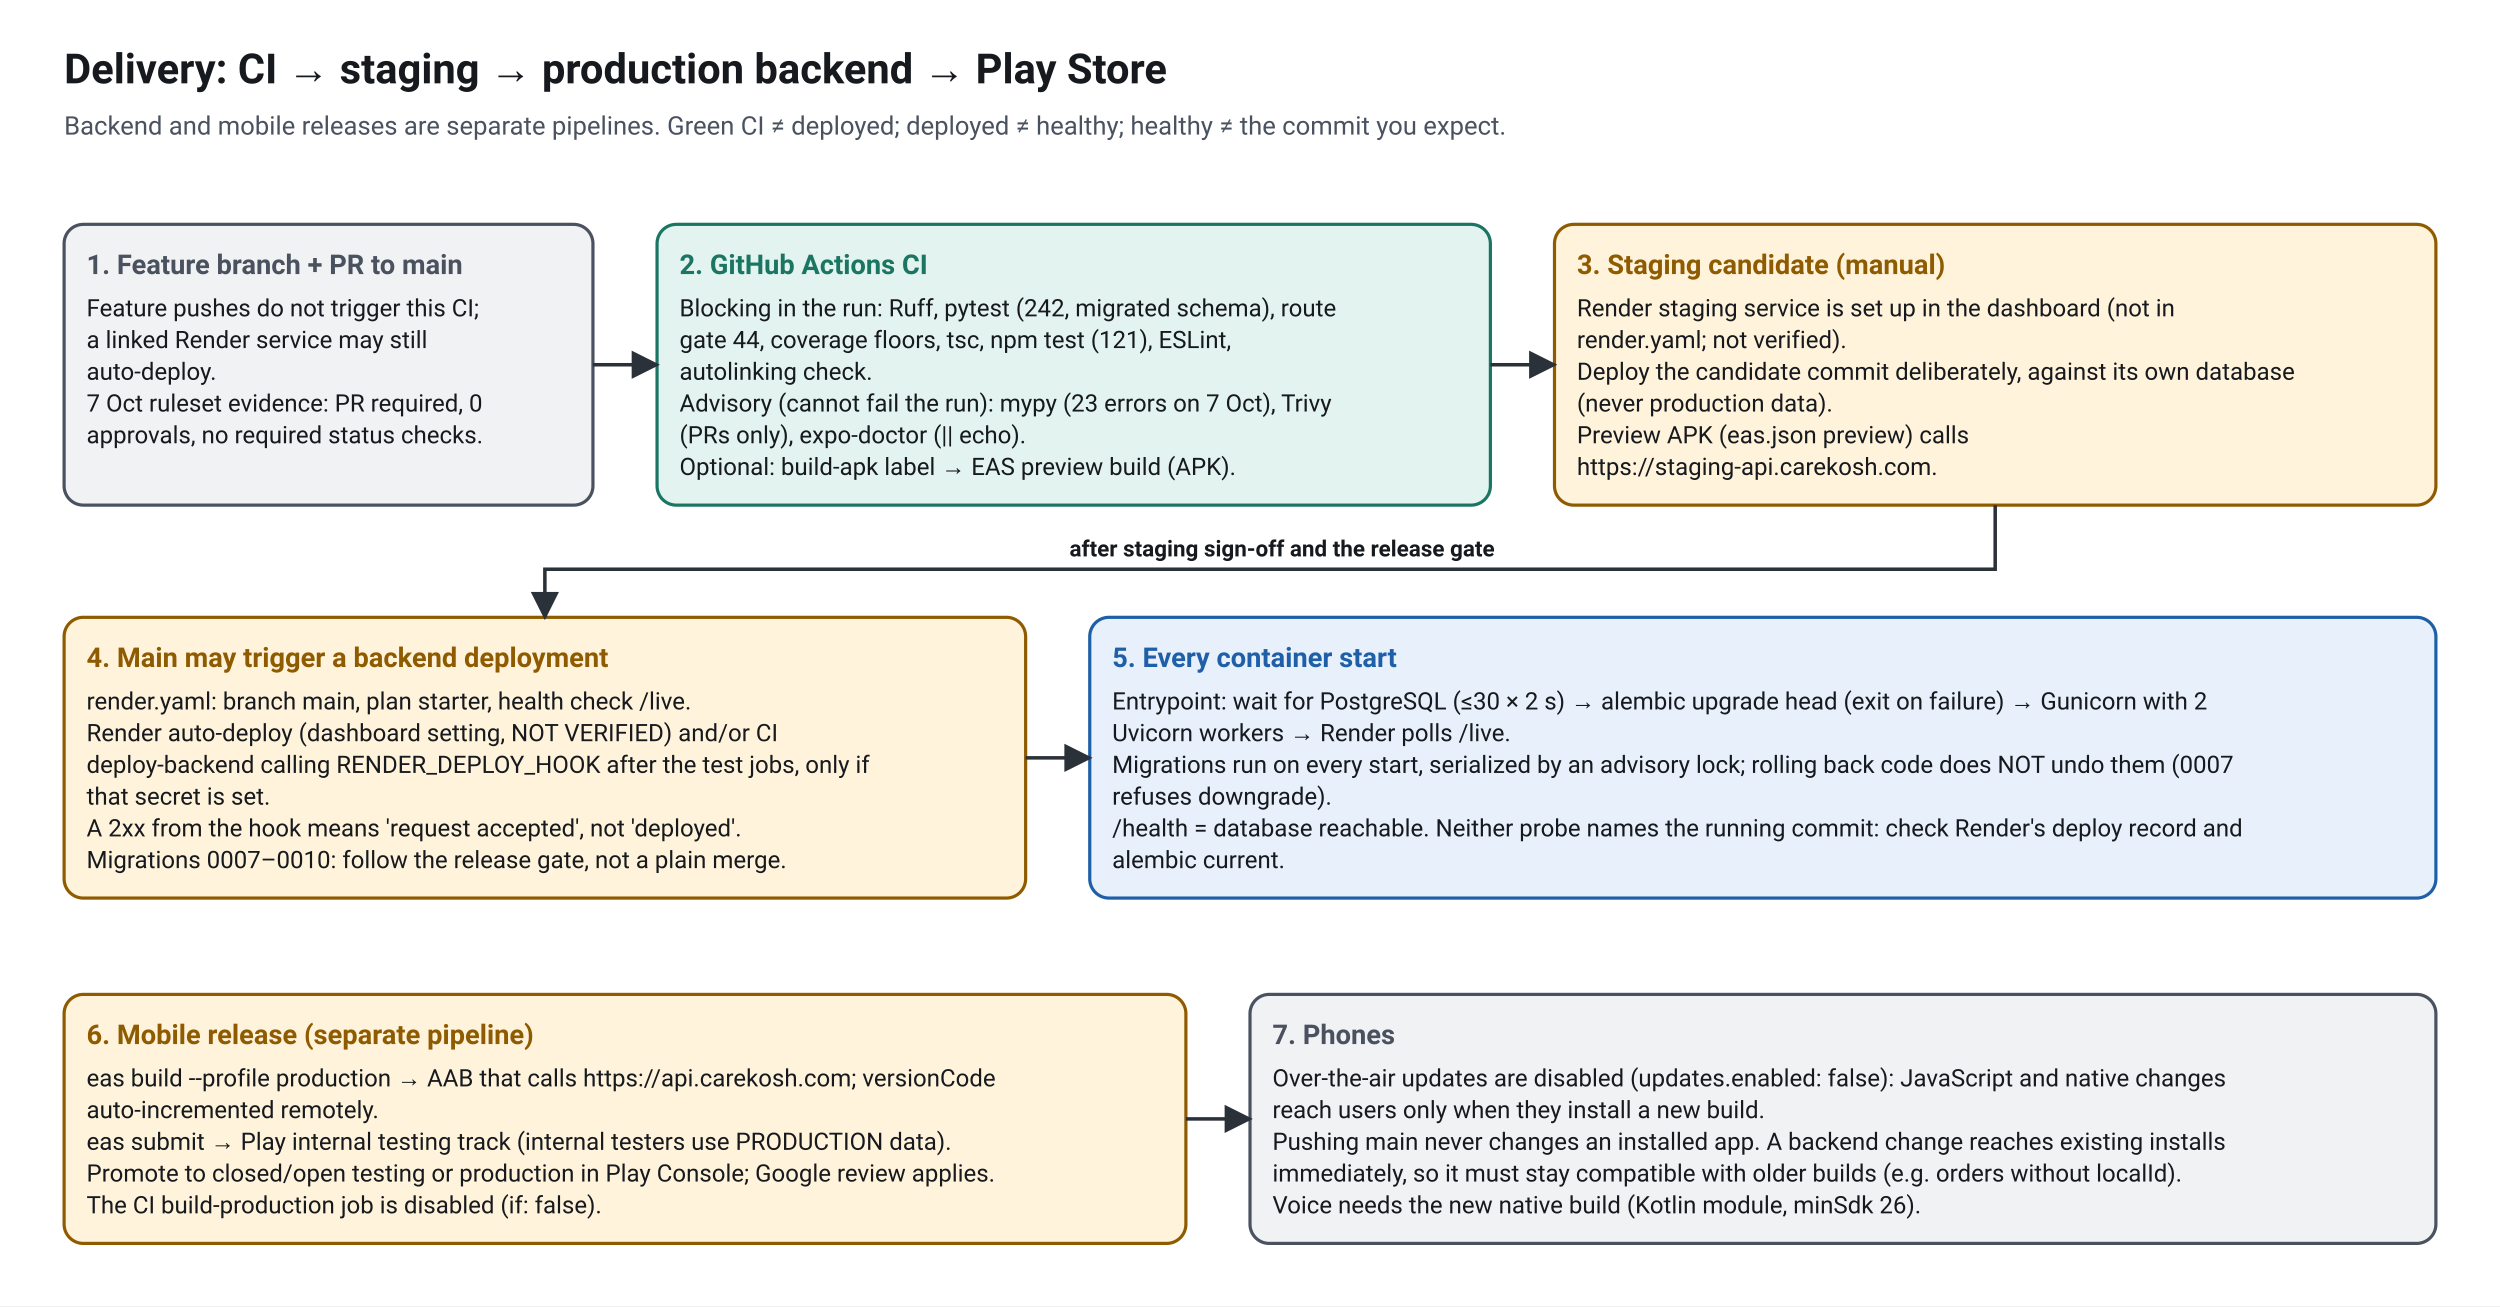
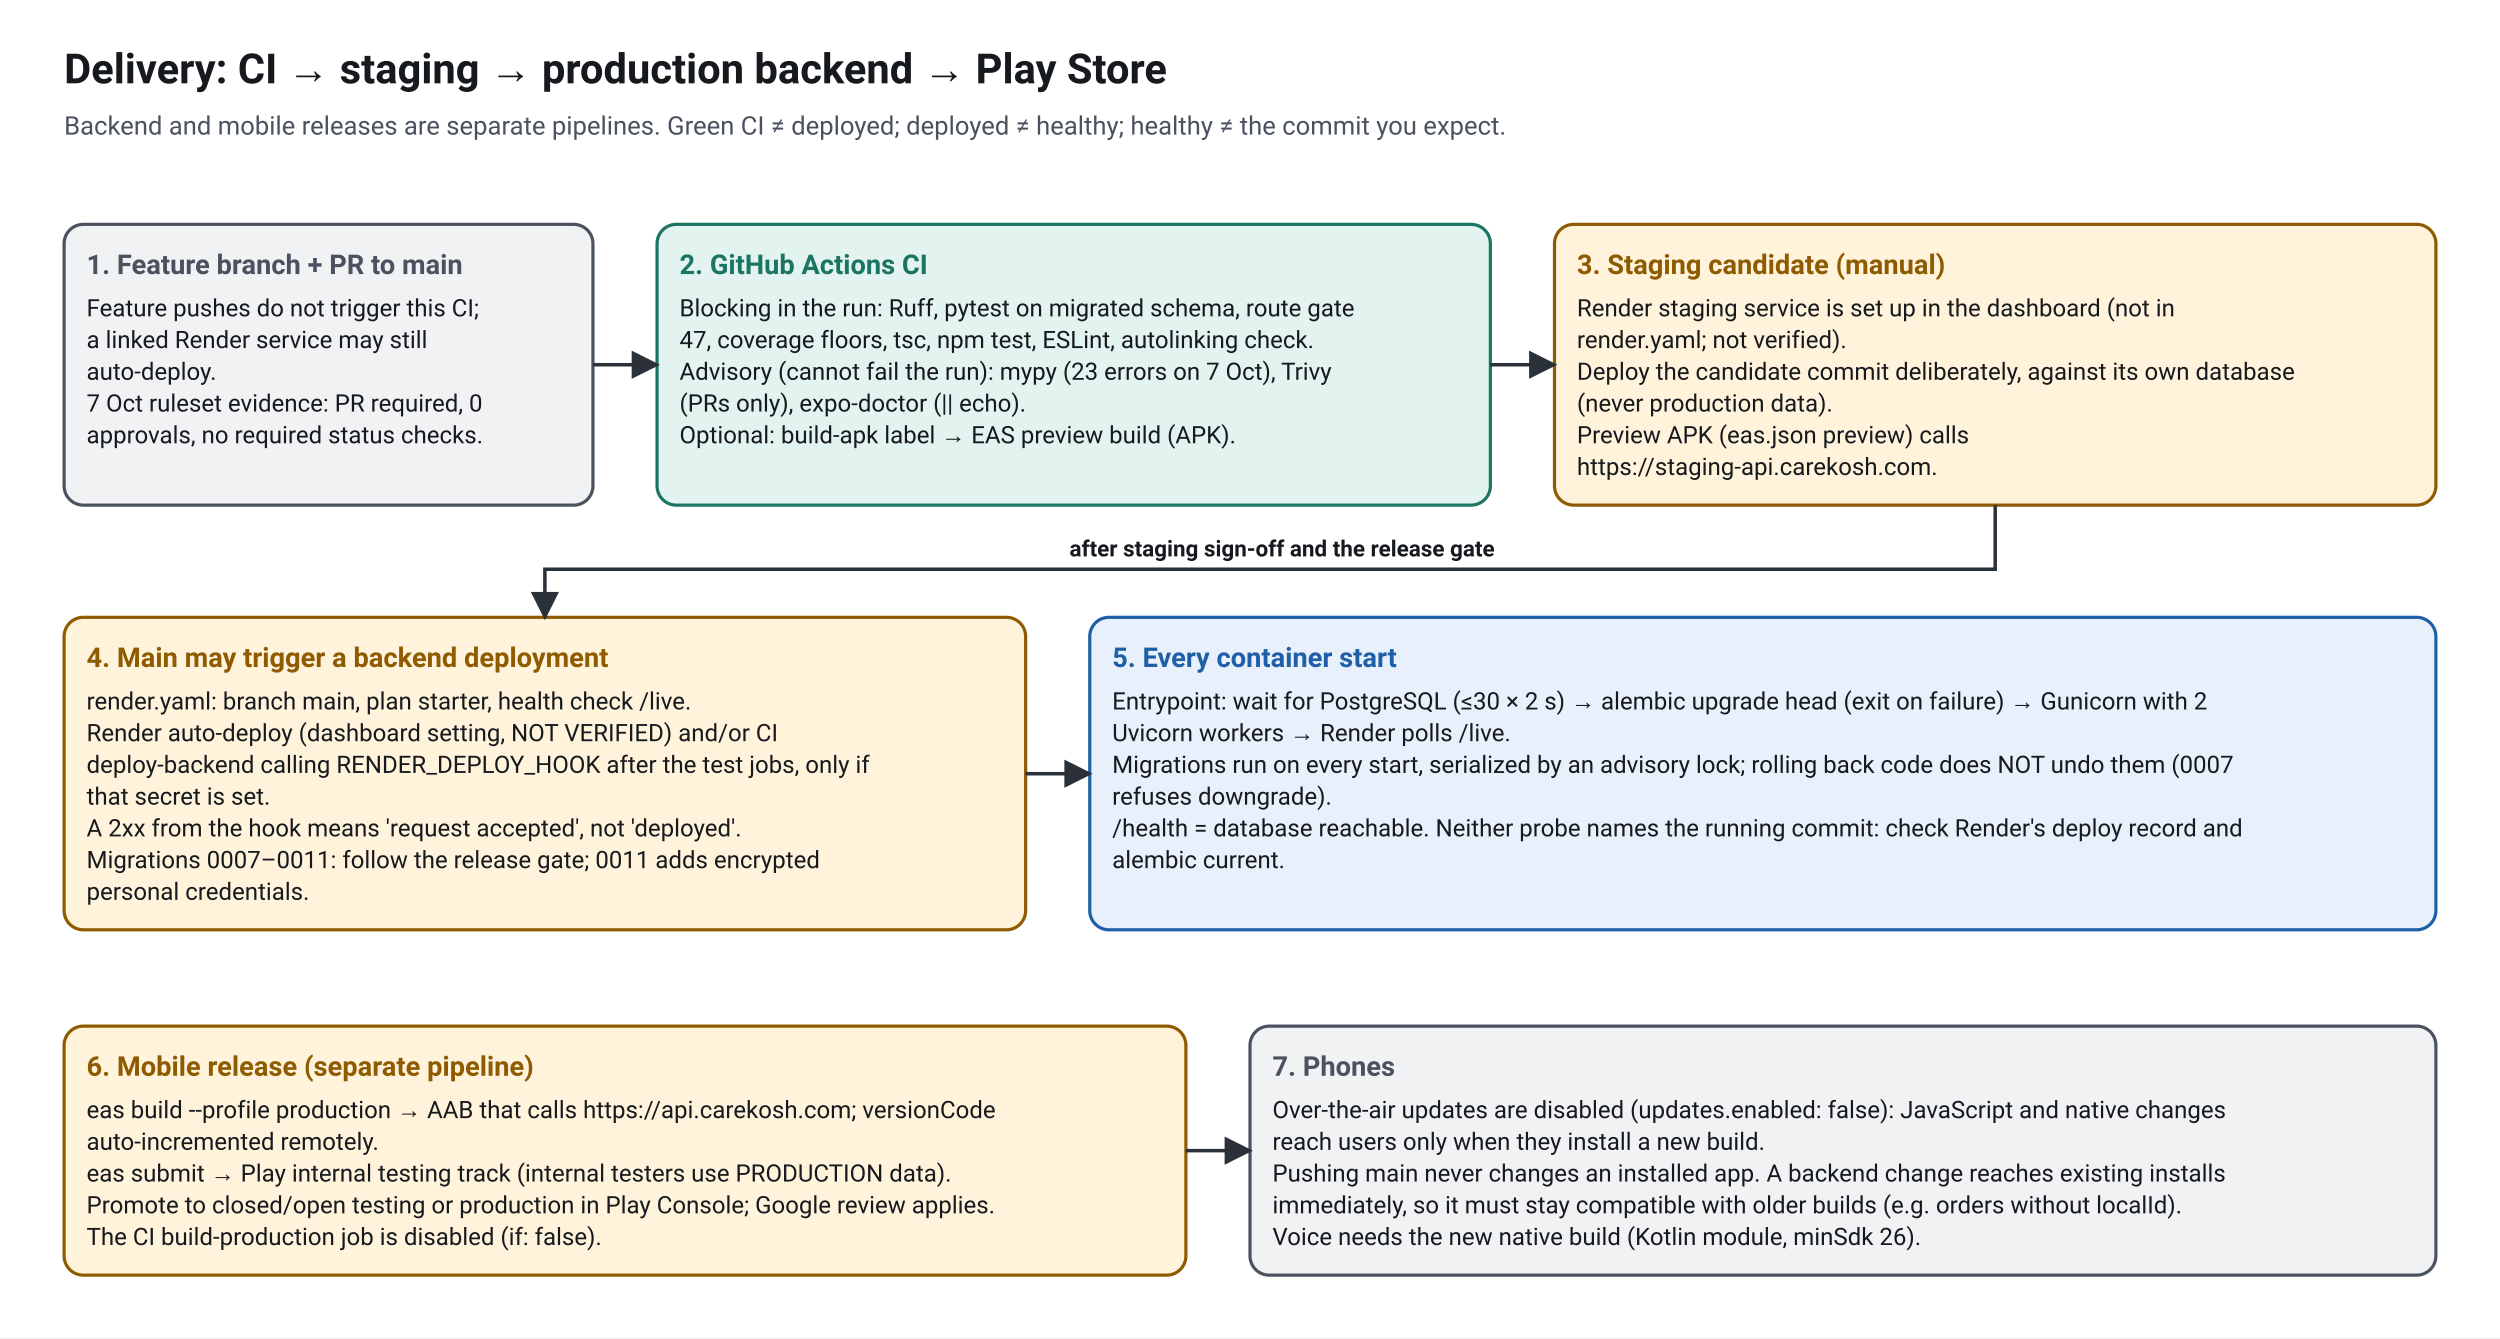
- <svg xmlns="http://www.w3.org/2000/svg" viewBox="0 0 1560 815" width="1560" height="815" role="img" aria-labelledby="t d">
+ <svg xmlns="http://www.w3.org/2000/svg" viewBox="0 0 1560 835" width="1560" height="835" role="img" aria-labelledby="t d">
  <defs>
    <marker id="arrow" viewBox="0 0 10 10" refX="9" refY="5" markerWidth="8" markerHeight="8" orient="auto-start-reverse">
      <path d="M 0 0 L 10 5 L 0 10 z" fill="#2B3138" />
    </marker>
    <marker id="arrow-start" viewBox="0 0 10 10" refX="1" refY="5" markerWidth="8" markerHeight="8" orient="auto">
      <path d="M 10 0 L 0 5 L 10 10 z" fill="#2B3138" />
    </marker>
  </defs>
  <rect width="100%" height="100%" fill="#FFFFFF" />
  <text x="40.0" y="52.0" font-family="-apple-system, 'Segoe UI', Roboto, 'Helvetica Neue', Arial, sans-serif" font-size="26" font-weight="700" fill="#16191D" text-anchor="start">Delivery: CI → staging → production backend → Play Store</text>
  <text x="40.0" y="84.0" font-family="-apple-system, 'Segoe UI', Roboto, 'Helvetica Neue', Arial, sans-serif" font-size="16" font-weight="400" fill="#4A5260" text-anchor="start">Backend and mobile releases are separate pipelines. Green CI ≠ deployed; deployed ≠ healthy; healthy ≠ the commit you expect.</text>
  <rect x="40.0" y="140.0" width="330.0" height="175.2" rx="12" fill="#F1F2F4" stroke="#4A5260" stroke-width="2" />
  <text x="54.0" y="171.0" font-family="-apple-system, 'Segoe UI', Roboto, 'Helvetica Neue', Arial, sans-serif" font-size="17" font-weight="700" fill="#4A5260" text-anchor="start">1. Feature branch + PR to main</text>
  <text x="54.0" y="197.4" font-family="-apple-system, 'Segoe UI', Roboto, 'Helvetica Neue', Arial, sans-serif" font-size="15" font-weight="400" fill="#16191D" text-anchor="start">Feature pushes do not trigger this CI;</text>
  <text x="54.0" y="217.2" font-family="-apple-system, 'Segoe UI', Roboto, 'Helvetica Neue', Arial, sans-serif" font-size="15" font-weight="400" fill="#16191D" text-anchor="start">a linked Render service may still</text>
  <text x="54.0" y="237.0" font-family="-apple-system, 'Segoe UI', Roboto, 'Helvetica Neue', Arial, sans-serif" font-size="15" font-weight="400" fill="#16191D" text-anchor="start">auto-deploy.</text>
  <text x="54.0" y="256.8" font-family="-apple-system, 'Segoe UI', Roboto, 'Helvetica Neue', Arial, sans-serif" font-size="15" font-weight="400" fill="#16191D" text-anchor="start">7 Oct ruleset evidence: PR required, 0</text>
  <text x="54.0" y="276.6" font-family="-apple-system, 'Segoe UI', Roboto, 'Helvetica Neue', Arial, sans-serif" font-size="15" font-weight="400" fill="#16191D" text-anchor="start">approvals, no required status checks.</text>
  <rect x="410.0" y="140.0" width="520.0" height="175.2" rx="12" fill="#E3F3EF" stroke="#1B7563" stroke-width="2" />
  <text x="424.0" y="171.0" font-family="-apple-system, 'Segoe UI', Roboto, 'Helvetica Neue', Arial, sans-serif" font-size="17" font-weight="700" fill="#1B7563" text-anchor="start">2. GitHub Actions CI</text>
-   <text x="424.0" y="197.4" font-family="-apple-system, 'Segoe UI', Roboto, 'Helvetica Neue', Arial, sans-serif" font-size="15" font-weight="400" fill="#16191D" text-anchor="start">Blocking in the run: Ruff, pytest (242, migrated schema), route</text>
-   <text x="424.0" y="217.2" font-family="-apple-system, 'Segoe UI', Roboto, 'Helvetica Neue', Arial, sans-serif" font-size="15" font-weight="400" fill="#16191D" text-anchor="start">gate 44, coverage floors, tsc, npm test (121), ESLint,</text>
-   <text x="424.0" y="237.0" font-family="-apple-system, 'Segoe UI', Roboto, 'Helvetica Neue', Arial, sans-serif" font-size="15" font-weight="400" fill="#16191D" text-anchor="start">autolinking check.</text>
-   <text x="424.0" y="256.8" font-family="-apple-system, 'Segoe UI', Roboto, 'Helvetica Neue', Arial, sans-serif" font-size="15" font-weight="400" fill="#16191D" text-anchor="start">Advisory (cannot fail the run): mypy (23 errors on 7 Oct), Trivy</text>
-   <text x="424.0" y="276.6" font-family="-apple-system, 'Segoe UI', Roboto, 'Helvetica Neue', Arial, sans-serif" font-size="15" font-weight="400" fill="#16191D" text-anchor="start">(PRs only), expo-doctor (|| echo).</text>
-   <text x="424.0" y="296.4" font-family="-apple-system, 'Segoe UI', Roboto, 'Helvetica Neue', Arial, sans-serif" font-size="15" font-weight="400" fill="#16191D" text-anchor="start">Optional: build-apk label → EAS preview build (APK).</text>
+   <text x="424.0" y="197.4" font-family="-apple-system, 'Segoe UI', Roboto, 'Helvetica Neue', Arial, sans-serif" font-size="15" font-weight="400" fill="#16191D" text-anchor="start">Blocking in the run: Ruff, pytest on migrated schema, route gate</text>
+   <text x="424.0" y="217.2" font-family="-apple-system, 'Segoe UI', Roboto, 'Helvetica Neue', Arial, sans-serif" font-size="15" font-weight="400" fill="#16191D" text-anchor="start">47, coverage floors, tsc, npm test, ESLint, autolinking check.</text>
+   <text x="424.0" y="237.0" font-family="-apple-system, 'Segoe UI', Roboto, 'Helvetica Neue', Arial, sans-serif" font-size="15" font-weight="400" fill="#16191D" text-anchor="start">Advisory (cannot fail the run): mypy (23 errors on 7 Oct), Trivy</text>
+   <text x="424.0" y="256.8" font-family="-apple-system, 'Segoe UI', Roboto, 'Helvetica Neue', Arial, sans-serif" font-size="15" font-weight="400" fill="#16191D" text-anchor="start">(PRs only), expo-doctor (|| echo).</text>
+   <text x="424.0" y="276.6" font-family="-apple-system, 'Segoe UI', Roboto, 'Helvetica Neue', Arial, sans-serif" font-size="15" font-weight="400" fill="#16191D" text-anchor="start">Optional: build-apk label → EAS preview build (APK).</text>
  <rect x="970.0" y="140.0" width="550.0" height="175.2" rx="12" fill="#FFF3DB" stroke="#8F5B00" stroke-width="2" />
  <text x="984.0" y="171.0" font-family="-apple-system, 'Segoe UI', Roboto, 'Helvetica Neue', Arial, sans-serif" font-size="17" font-weight="700" fill="#8F5B00" text-anchor="start">3. Staging candidate (manual)</text>
  <text x="984.0" y="197.4" font-family="-apple-system, 'Segoe UI', Roboto, 'Helvetica Neue', Arial, sans-serif" font-size="15" font-weight="400" fill="#16191D" text-anchor="start">Render staging service is set up in the dashboard (not in</text>
  <text x="984.0" y="217.2" font-family="-apple-system, 'Segoe UI', Roboto, 'Helvetica Neue', Arial, sans-serif" font-size="15" font-weight="400" fill="#16191D" text-anchor="start">render.yaml; not verified).</text>
  <text x="984.0" y="237.0" font-family="-apple-system, 'Segoe UI', Roboto, 'Helvetica Neue', Arial, sans-serif" font-size="15" font-weight="400" fill="#16191D" text-anchor="start">Deploy the candidate commit deliberately, against its own database</text>
  <text x="984.0" y="256.8" font-family="-apple-system, 'Segoe UI', Roboto, 'Helvetica Neue', Arial, sans-serif" font-size="15" font-weight="400" fill="#16191D" text-anchor="start">(never production data).</text>
  <text x="984.0" y="276.6" font-family="-apple-system, 'Segoe UI', Roboto, 'Helvetica Neue', Arial, sans-serif" font-size="15" font-weight="400" fill="#16191D" text-anchor="start">Preview APK (eas.json preview) calls</text>
  <text x="984.0" y="296.4" font-family="-apple-system, 'Segoe UI', Roboto, 'Helvetica Neue', Arial, sans-serif" font-size="15" font-weight="400" fill="#16191D" text-anchor="start">https://staging-api.carekosh.com.</text>
  <path d="M 370.0 227.6 L 410.0 227.6" fill="none" stroke="#2B3138" stroke-width="2.2" marker-end="url(#arrow)" />
  <path d="M 930.0 227.6 L 970.0 227.6" fill="none" stroke="#2B3138" stroke-width="2.2" marker-end="url(#arrow)" />
-   <rect x="40.0" y="385.2" width="600.0" height="175.2" rx="12" fill="#FFF3DB" stroke="#8F5B00" stroke-width="2" />
+   <rect x="40.0" y="385.2" width="600.0" height="195.0" rx="12" fill="#FFF3DB" stroke="#8F5B00" stroke-width="2" />
  <text x="54.0" y="416.2" font-family="-apple-system, 'Segoe UI', Roboto, 'Helvetica Neue', Arial, sans-serif" font-size="17" font-weight="700" fill="#8F5B00" text-anchor="start">4. Main may trigger a backend deployment</text>
  <text x="54.0" y="442.7" font-family="-apple-system, 'Segoe UI', Roboto, 'Helvetica Neue', Arial, sans-serif" font-size="15" font-weight="400" fill="#16191D" text-anchor="start">render.yaml: branch main, plan starter, health check /live.</text>
  <text x="54.0" y="462.5" font-family="-apple-system, 'Segoe UI', Roboto, 'Helvetica Neue', Arial, sans-serif" font-size="15" font-weight="400" fill="#16191D" text-anchor="start">Render auto-deploy (dashboard setting, NOT VERIFIED) and/or CI</text>
  <text x="54.0" y="482.3" font-family="-apple-system, 'Segoe UI', Roboto, 'Helvetica Neue', Arial, sans-serif" font-size="15" font-weight="400" fill="#16191D" text-anchor="start">deploy-backend calling RENDER_DEPLOY_HOOK after the test jobs, only if</text>
  <text x="54.0" y="502.1" font-family="-apple-system, 'Segoe UI', Roboto, 'Helvetica Neue', Arial, sans-serif" font-size="15" font-weight="400" fill="#16191D" text-anchor="start">that secret is set.</text>
  <text x="54.0" y="521.9" font-family="-apple-system, 'Segoe UI', Roboto, 'Helvetica Neue', Arial, sans-serif" font-size="15" font-weight="400" fill="#16191D" text-anchor="start">A 2xx from the hook means 'request accepted', not 'deployed'.</text>
-   <text x="54.0" y="541.7" font-family="-apple-system, 'Segoe UI', Roboto, 'Helvetica Neue', Arial, sans-serif" font-size="15" font-weight="400" fill="#16191D" text-anchor="start">Migrations 0007–0010: follow the release gate, not a plain merge.</text>
-   <rect x="680.0" y="385.2" width="840.0" height="175.2" rx="12" fill="#E7F0FB" stroke="#1F5FA8" stroke-width="2" />
+   <text x="54.0" y="541.7" font-family="-apple-system, 'Segoe UI', Roboto, 'Helvetica Neue', Arial, sans-serif" font-size="15" font-weight="400" fill="#16191D" text-anchor="start">Migrations 0007–0011: follow the release gate; 0011 adds encrypted</text>
+   <text x="54.0" y="561.5" font-family="-apple-system, 'Segoe UI', Roboto, 'Helvetica Neue', Arial, sans-serif" font-size="15" font-weight="400" fill="#16191D" text-anchor="start">personal credentials.</text>
+   <rect x="680.0" y="385.2" width="840.0" height="195.0" rx="12" fill="#E7F0FB" stroke="#1F5FA8" stroke-width="2" />
  <text x="694.0" y="416.2" font-family="-apple-system, 'Segoe UI', Roboto, 'Helvetica Neue', Arial, sans-serif" font-size="17" font-weight="700" fill="#1F5FA8" text-anchor="start">5. Every container start</text>
  <text x="694.0" y="442.7" font-family="-apple-system, 'Segoe UI', Roboto, 'Helvetica Neue', Arial, sans-serif" font-size="15" font-weight="400" fill="#16191D" text-anchor="start">Entrypoint: wait for PostgreSQL (≤30 × 2 s) → alembic upgrade head (exit on failure) → Gunicorn with 2</text>
  <text x="694.0" y="462.5" font-family="-apple-system, 'Segoe UI', Roboto, 'Helvetica Neue', Arial, sans-serif" font-size="15" font-weight="400" fill="#16191D" text-anchor="start">Uvicorn workers → Render polls /live.</text>
  <text x="694.0" y="482.3" font-family="-apple-system, 'Segoe UI', Roboto, 'Helvetica Neue', Arial, sans-serif" font-size="15" font-weight="400" fill="#16191D" text-anchor="start">Migrations run on every start, serialized by an advisory lock; rolling back code does NOT undo them (0007</text>
  <text x="694.0" y="502.1" font-family="-apple-system, 'Segoe UI', Roboto, 'Helvetica Neue', Arial, sans-serif" font-size="15" font-weight="400" fill="#16191D" text-anchor="start">refuses downgrade).</text>
  <text x="694.0" y="521.9" font-family="-apple-system, 'Segoe UI', Roboto, 'Helvetica Neue', Arial, sans-serif" font-size="15" font-weight="400" fill="#16191D" text-anchor="start">/health = database reachable. Neither probe names the running commit: check Render's deploy record and</text>
  <text x="694.0" y="541.7" font-family="-apple-system, 'Segoe UI', Roboto, 'Helvetica Neue', Arial, sans-serif" font-size="15" font-weight="400" fill="#16191D" text-anchor="start">alembic current.</text>
  <path d="M 1245.0 315.2 L 1245.0 355.2 L 340.0 355.2 L 340.0 385.2" fill="none" stroke="#2B3138" stroke-width="2.2" marker-end="url(#arrow)" />
  <text x="800.0" y="347.2" font-family="-apple-system, 'Segoe UI', Roboto, 'Helvetica Neue', Arial, sans-serif" font-size="14" font-weight="600" fill="#16191D" text-anchor="middle" stroke="#FFFFFF" stroke-width="5" paint-order="stroke" stroke-linejoin="round">after staging sign-off and the release gate</text>
-   <path d="M 640.0 472.9 L 680.0 472.9" fill="none" stroke="#2B3138" stroke-width="2.2" marker-end="url(#arrow)" />
-   <rect x="40.0" y="620.5" width="700.0" height="155.4" rx="12" fill="#FFF3DB" stroke="#8F5B00" stroke-width="2" />
-   <text x="54.0" y="651.5" font-family="-apple-system, 'Segoe UI', Roboto, 'Helvetica Neue', Arial, sans-serif" font-size="17" font-weight="700" fill="#8F5B00" text-anchor="start">6. Mobile release (separate pipeline)</text>
-   <text x="54.0" y="677.9" font-family="-apple-system, 'Segoe UI', Roboto, 'Helvetica Neue', Arial, sans-serif" font-size="15" font-weight="400" fill="#16191D" text-anchor="start">eas build --profile production → AAB that calls https://api.carekosh.com; versionCode</text>
-   <text x="54.0" y="697.7" font-family="-apple-system, 'Segoe UI', Roboto, 'Helvetica Neue', Arial, sans-serif" font-size="15" font-weight="400" fill="#16191D" text-anchor="start">auto-incremented remotely.</text>
-   <text x="54.0" y="717.5" font-family="-apple-system, 'Segoe UI', Roboto, 'Helvetica Neue', Arial, sans-serif" font-size="15" font-weight="400" fill="#16191D" text-anchor="start">eas submit → Play internal testing track (internal testers use PRODUCTION data).</text>
-   <text x="54.0" y="737.3" font-family="-apple-system, 'Segoe UI', Roboto, 'Helvetica Neue', Arial, sans-serif" font-size="15" font-weight="400" fill="#16191D" text-anchor="start">Promote to closed/open testing or production in Play Console; Google review applies.</text>
-   <text x="54.0" y="757.1" font-family="-apple-system, 'Segoe UI', Roboto, 'Helvetica Neue', Arial, sans-serif" font-size="15" font-weight="400" fill="#16191D" text-anchor="start">The CI build-production job is disabled (if: false).</text>
-   <rect x="780.0" y="620.5" width="740.0" height="155.4" rx="12" fill="#F1F2F4" stroke="#4A5260" stroke-width="2" />
-   <text x="794.0" y="651.5" font-family="-apple-system, 'Segoe UI', Roboto, 'Helvetica Neue', Arial, sans-serif" font-size="17" font-weight="700" fill="#4A5260" text-anchor="start">7. Phones</text>
-   <text x="794.0" y="677.9" font-family="-apple-system, 'Segoe UI', Roboto, 'Helvetica Neue', Arial, sans-serif" font-size="15" font-weight="400" fill="#16191D" text-anchor="start">Over-the-air updates are disabled (updates.enabled: false): JavaScript and native changes</text>
-   <text x="794.0" y="697.7" font-family="-apple-system, 'Segoe UI', Roboto, 'Helvetica Neue', Arial, sans-serif" font-size="15" font-weight="400" fill="#16191D" text-anchor="start">reach users only when they install a new build.</text>
-   <text x="794.0" y="717.5" font-family="-apple-system, 'Segoe UI', Roboto, 'Helvetica Neue', Arial, sans-serif" font-size="15" font-weight="400" fill="#16191D" text-anchor="start">Pushing main never changes an installed app. A backend change reaches existing installs</text>
-   <text x="794.0" y="737.3" font-family="-apple-system, 'Segoe UI', Roboto, 'Helvetica Neue', Arial, sans-serif" font-size="15" font-weight="400" fill="#16191D" text-anchor="start">immediately, so it must stay compatible with older builds (e.g. orders without localId).</text>
-   <text x="794.0" y="757.1" font-family="-apple-system, 'Segoe UI', Roboto, 'Helvetica Neue', Arial, sans-serif" font-size="15" font-weight="400" fill="#16191D" text-anchor="start">Voice needs the new native build (Kotlin module, minSdk 26).</text>
-   <path d="M 740.0 698.2 L 780.0 698.2" fill="none" stroke="#2B3138" stroke-width="2.2" marker-end="url(#arrow)" />
+   <path d="M 640.0 482.8 L 680.0 482.8" fill="none" stroke="#2B3138" stroke-width="2.2" marker-end="url(#arrow)" />
+   <rect x="40.0" y="640.3" width="700.0" height="155.4" rx="12" fill="#FFF3DB" stroke="#8F5B00" stroke-width="2" />
+   <text x="54.0" y="671.3" font-family="-apple-system, 'Segoe UI', Roboto, 'Helvetica Neue', Arial, sans-serif" font-size="17" font-weight="700" fill="#8F5B00" text-anchor="start">6. Mobile release (separate pipeline)</text>
+   <text x="54.0" y="697.7" font-family="-apple-system, 'Segoe UI', Roboto, 'Helvetica Neue', Arial, sans-serif" font-size="15" font-weight="400" fill="#16191D" text-anchor="start">eas build --profile production → AAB that calls https://api.carekosh.com; versionCode</text>
+   <text x="54.0" y="717.5" font-family="-apple-system, 'Segoe UI', Roboto, 'Helvetica Neue', Arial, sans-serif" font-size="15" font-weight="400" fill="#16191D" text-anchor="start">auto-incremented remotely.</text>
+   <text x="54.0" y="737.3" font-family="-apple-system, 'Segoe UI', Roboto, 'Helvetica Neue', Arial, sans-serif" font-size="15" font-weight="400" fill="#16191D" text-anchor="start">eas submit → Play internal testing track (internal testers use PRODUCTION data).</text>
+   <text x="54.0" y="757.1" font-family="-apple-system, 'Segoe UI', Roboto, 'Helvetica Neue', Arial, sans-serif" font-size="15" font-weight="400" fill="#16191D" text-anchor="start">Promote to closed/open testing or production in Play Console; Google review applies.</text>
+   <text x="54.0" y="776.9" font-family="-apple-system, 'Segoe UI', Roboto, 'Helvetica Neue', Arial, sans-serif" font-size="15" font-weight="400" fill="#16191D" text-anchor="start">The CI build-production job is disabled (if: false).</text>
+   <rect x="780.0" y="640.3" width="740.0" height="155.4" rx="12" fill="#F1F2F4" stroke="#4A5260" stroke-width="2" />
+   <text x="794.0" y="671.3" font-family="-apple-system, 'Segoe UI', Roboto, 'Helvetica Neue', Arial, sans-serif" font-size="17" font-weight="700" fill="#4A5260" text-anchor="start">7. Phones</text>
+   <text x="794.0" y="697.7" font-family="-apple-system, 'Segoe UI', Roboto, 'Helvetica Neue', Arial, sans-serif" font-size="15" font-weight="400" fill="#16191D" text-anchor="start">Over-the-air updates are disabled (updates.enabled: false): JavaScript and native changes</text>
+   <text x="794.0" y="717.5" font-family="-apple-system, 'Segoe UI', Roboto, 'Helvetica Neue', Arial, sans-serif" font-size="15" font-weight="400" fill="#16191D" text-anchor="start">reach users only when they install a new build.</text>
+   <text x="794.0" y="737.3" font-family="-apple-system, 'Segoe UI', Roboto, 'Helvetica Neue', Arial, sans-serif" font-size="15" font-weight="400" fill="#16191D" text-anchor="start">Pushing main never changes an installed app. A backend change reaches existing installs</text>
+   <text x="794.0" y="757.1" font-family="-apple-system, 'Segoe UI', Roboto, 'Helvetica Neue', Arial, sans-serif" font-size="15" font-weight="400" fill="#16191D" text-anchor="start">immediately, so it must stay compatible with older builds (e.g. orders without localId).</text>
+   <text x="794.0" y="776.9" font-family="-apple-system, 'Segoe UI', Roboto, 'Helvetica Neue', Arial, sans-serif" font-size="15" font-weight="400" fill="#16191D" text-anchor="start">Voice needs the new native build (Kotlin module, minSdk 26).</text>
+   <path d="M 740.0 718.0 L 780.0 718.0" fill="none" stroke="#2B3138" stroke-width="2.2" marker-end="url(#arrow)" />
</svg>
